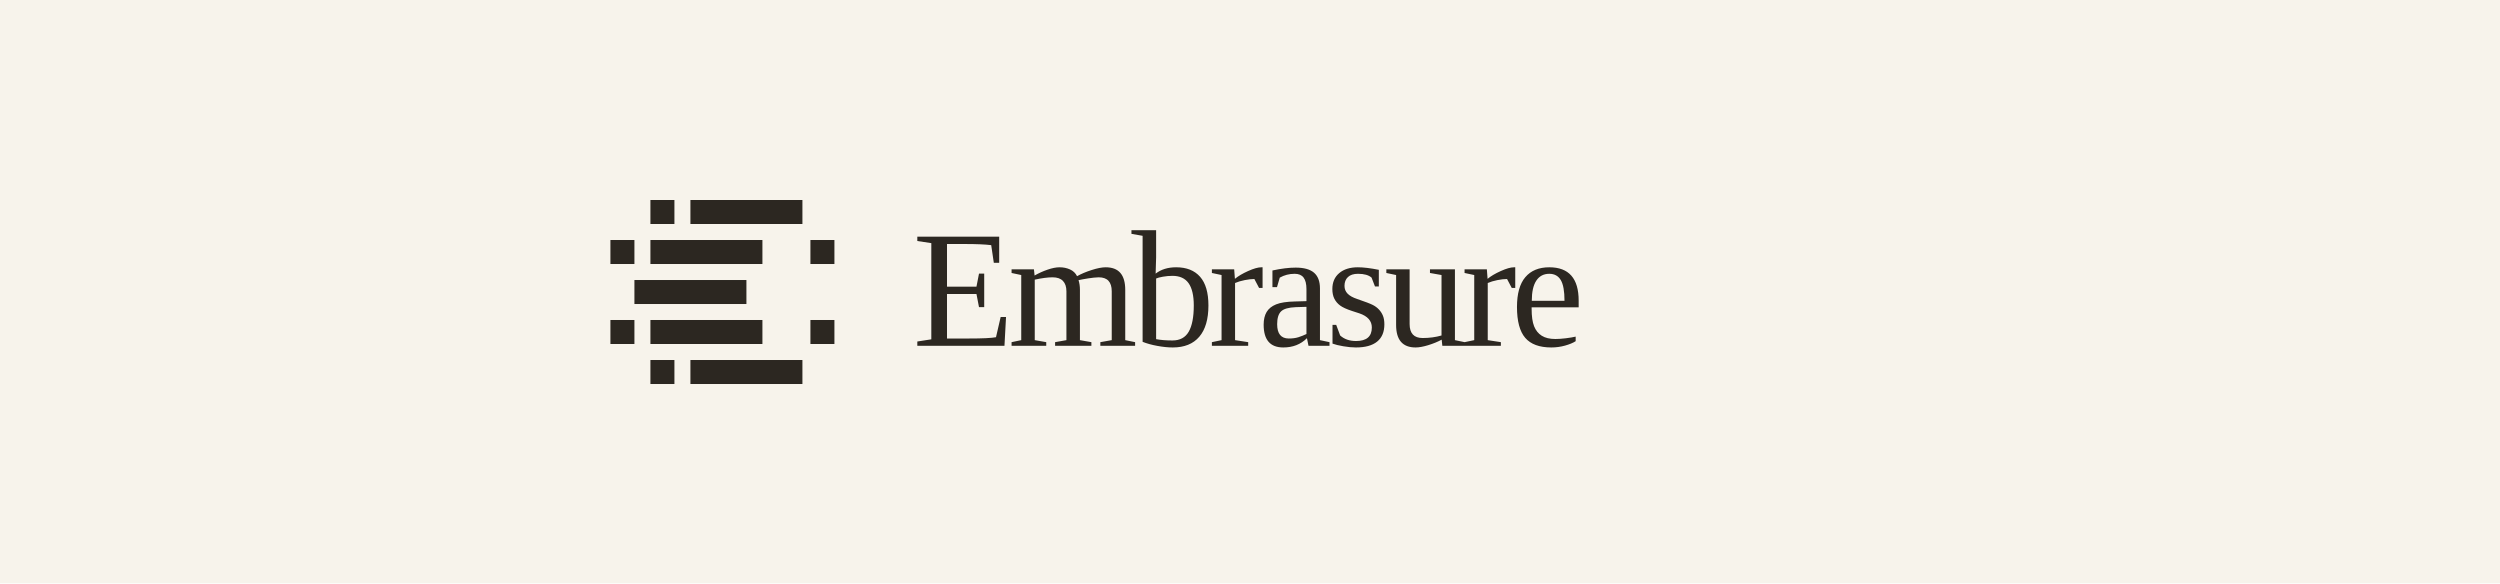
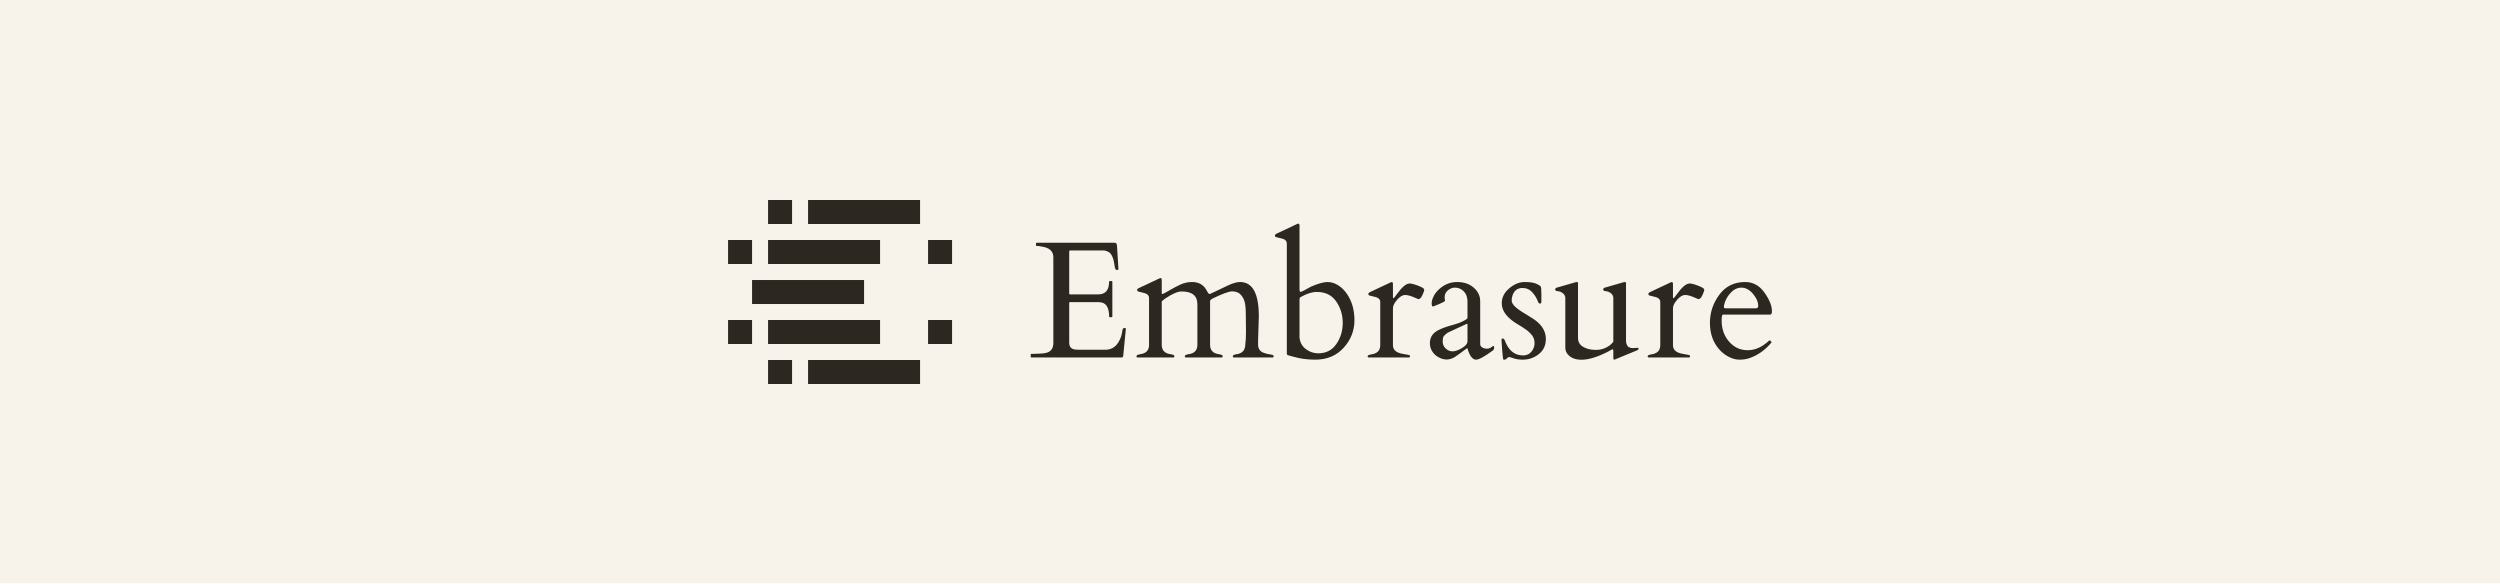
<svg xmlns="http://www.w3.org/2000/svg" width="1200" height="280" viewBox="0 0 1200 280" role="img" aria-labelledby="title desc">
  <rect width="1200" height="280" fill="#F7F3EB" />
-   <g transform="translate(293 96) scale(.16)" fill="#2C2721">
+   <g transform="translate(349.473 96) scale(.16)" fill="#2C2721">
    <rect x="120" width="72" height="72" />
    <rect x="120" y="480.022" width="72" height="72" />
    <rect y="120.021" width="72" height="72" />
    <rect x="600" y="120.021" width="72" height="72" />
    <rect y="359.993" width="72" height="72" />
    <rect x="600" y="359.993" width="72" height="72" />
    <rect x="240" width="336" height="72" />
    <rect x="240" y="480.022" width="336" height="72" />
    <rect x="120" y="120.021" width="336" height="72" />
    <rect x="120" y="359.993" width="336" height="72" />
    <rect x="72.001" y="240.05" width="336" height="72" />
  </g>
-   <text x="438" y="166" fill="#2C2721" font-family="Georgia, 'Times New Roman', serif" font-size="80" letter-spacing="-3">Embrasure</text>
+   <path fill="#2C2721" transform="translate(494.473 171.582) scale(0.0390625 -0.0390625)" d="M7 8V36Q7 44 15 44H37Q79 47 123.0 47.5Q167 48 203 58Q285 82 285 178V1232Q285 1331 168 1358Q135 1365 101 1370H80Q72 1370 72 1378V1402Q72 1410 80 1410H1031Q1049 1410 1057.0 1403.5Q1065 1397 1067 1375L1085 1085Q1085 1075 1070.0 1075.0Q1055 1075 1048 1084Q1042 1094 1032.5 1157.0Q1023 1220 998.0 1262.0Q973 1304 910 1315H493Q480 1315 480 1302V785Q480 775 490 775H836Q970 775 970 931Q970 939 978 939H1002Q1010 939 1010 931V503Q1010 495 1002 495H978Q970 495 970 503Q970 651 884 674Q860 680 833 680H490Q480 680 480 670V183Q480 108 549 98Q569 95 591 95H924Q1027 95 1084 186Q1125 251 1134 335Q1137 363 1164 363Q1176 363 1176 350L1143 14Q1137 0 1129 0H15Q7 0 7 8ZM2652 315 2650 526Q2650 655 2628.0 707.0Q2606 759 2572.0 785.5Q2538 812 2480.5 812.0Q2423 812 2237 722Q2212 707 2211 694V156Q2211 55 2319 40Q2366 33 2366.0 17.5Q2366 2 2356 0H1910Q1900 2 1900 14Q1900 33 1947 40Q2055 55 2055 156V654Q2055 811 1861 811Q1790 811 1664 727Q1632 706 1617 688V156Q1617 55 1725 40Q1772 33 1772.0 17.5Q1772 2 1762 0H1316Q1306 2 1306 14Q1306 33 1353 40Q1461 55 1461 154V730Q1461 772 1415 788Q1395 795 1372.0 799.5Q1349 804 1335.5 808.0Q1322 812 1318.5 815.5Q1315 819 1315.0 830.5Q1315 842 1330 850L1585 970Q1597 976 1600 976Q1617 976 1617 952V786Q1618 780 1624.5 780.0Q1631 780 1657.5 794.0Q1684 808 1727.0 833.5Q1770 859 1840.5 893.0Q1911 927 1990 927Q2117 927 2172 818Q2193 774 2210.0 780.5Q2227 787 2263 805Q2348 847 2435.0 887.0Q2522 927 2579 927Q2810 927 2810 506L2801 214V156Q2801 78 2879 54Q2912 43 2942.5 38.5Q2973 34 2982.5 30.0Q2992 26 2992.0 14.0Q2992 2 2982 0H2500Q2490 2 2490 14Q2490 33 2537 40Q2644 55 2644 164Q2652 214 2652 315ZM3310 837Q3310 806 3324.5 806.0Q3339 806 3452 871Q3584 927 3653.0 927.0Q3722 927 3785.0 887.0Q3848 847 3892 782Q3985 648 3985.0 457.0Q3985 266 3852.5 119.5Q3720 -27 3503 -27Q3362 -27 3243 7Q3208 17 3183.5 23.0Q3159 29 3156.5 35.5Q3154 42 3154 51V1399Q3154 1441 3108 1457Q3088 1464 3065.0 1468.5Q3042 1473 3028.5 1477.0Q3015 1481 3011.5 1484.5Q3008 1488 3008.0 1499.5Q3008 1511 3023 1519L3278 1639Q3290 1645 3293 1645Q3310 1645 3310 1621ZM3522 805Q3433 805 3322 741Q3310 734 3310 717V244Q3320 153 3389.0 102.0Q3458 51 3540 51Q3684 51 3762.5 165.0Q3841 279 3841.0 425.0Q3841 571 3761.0 688.0Q3681 805 3522 805ZM4773 717Q4761 719 4738 730Q4655 768 4608.0 768.0Q4561 768 4509.5 709.5Q4458 651 4458 604V152Q4458 77 4545 52Q4583 42 4616.0 37.5Q4649 33 4658.5 29.0Q4668 25 4668.0 13.5Q4668 2 4658 0H4157Q4147 2 4147 14Q4147 32 4194 38Q4302 54 4302 152V681Q4302 723 4256 739Q4236 746 4213.0 750.5Q4190 755 4176.5 759.0Q4163 763 4159.5 766.5Q4156 770 4156.0 781.5Q4156 793 4171 801L4426 921Q4438 927 4441 927Q4458 927 4458 903V741Q4458 729 4464 729Q4472 729 4505 776Q4600 909 4662 909Q4697 909 4769.5 881.0Q4842 853 4842 834Q4842 811 4819.0 764.0Q4796 717 4773 717ZM5682 83Q5532 -27 5479 -27Q5415 -27 5375 106Q5372 116 5370 115Q5246 22 5214 3Q5132 -44 5049.5 -12.0Q4967 20 4930 94Q4912 132 4912 175Q4912 260 4975.0 310.0Q5038 360 5215 406Q5275 422 5322.0 447.0Q5369 472 5371.5 479.0Q5374 486 5374 492V684Q5374 797 5286 843Q5257 858 5216.5 858.0Q5176 858 5134.5 826.0Q5093 794 5093 735L5098 696Q5092 684 5026.0 656.0Q4960 628 4950 626Q4934 626 4934.0 664.5Q4934 703 4957.0 750.0Q4980 797 5022 836Q5120 927 5246.0 927.0Q5372 927 5451.0 857.5Q5530 788 5530 692V165Q5530 139 5554.5 123.5Q5579 108 5611.0 108.0Q5643 108 5664.5 124.5Q5686 141 5694.0 141.0Q5702 141 5702.0 119.5Q5702 98 5682 83ZM5374 199V402Q5374 413 5369.0 413.0Q5364 413 5362 412L5130 304Q5094 278 5081.5 260.0Q5069 242 5069.0 194.0Q5069 146 5106.0 110.5Q5143 75 5190.5 75.0Q5238 75 5306.0 115.5Q5374 156 5374 199ZM6282 684Q6282 662 6265.5 662.0Q6249 662 6240 686Q6216 752 6168.5 803.0Q6121 854 6051 854Q5959 854 5927 762Q5917 731 5917.0 698.0Q5917 665 5959.0 624.5Q6001 584 6097.0 528.0Q6193 472 6237 433Q6337 344 6337.0 227.0Q6337 110 6251.0 41.5Q6165 -27 6051 -27Q5990 -27 5940.5 -10.5Q5891 6 5883.5 6.0Q5876 6 5859.5 -10.5Q5843 -27 5833 -27H5816Q5810 -27 5801.0 81.0Q5792 189 5792.0 209.0Q5792 229 5795.5 231.0Q5799 233 5807.0 233.0Q5815 233 5820.5 228.0Q5826 223 5830.0 215.5Q5834 208 5836.5 200.0Q5839 192 5849 170Q5917 25 6059 25Q6122 25 6160.0 71.5Q6198 118 6198.0 175.0Q6198 232 6168.0 271.0Q6138 310 6093.5 342.0Q6049 374 5997 404Q5795 522 5795 665Q5795 772 5887.0 849.5Q5979 927 6076.0 927.0Q6173 927 6219.5 906.0Q6266 885 6274.0 870.5Q6282 856 6282 776ZM7166 88Q7161 105 7153.0 99.5Q7145 94 7088 65Q6901 -28 6776.0 -28.0Q6651 -28 6596 52Q6576 82 6576 126V736Q6573 765 6550 786Q6519 812 6485.5 814.0Q6452 816 6452.0 834.5Q6452 853 6468 857L6697 923Q6709 927 6720.5 927.0Q6732 927 6732 910V239Q6732 169 6794.0 131.0Q6856 93 6952.5 93.0Q7049 93 7126 152Q7150 171 7166 194V736Q7163 765 7140 786Q7109 812 7075.5 814.0Q7042 816 7042.0 834.5Q7042 853 7058 857L7287 923Q7299 927 7310.5 927.0Q7322 927 7322 907V197Q7327 153 7347.0 134.0Q7367 115 7412 115L7470 119Q7476 119 7476.0 107.5Q7476 96 7461 89L7195 -21Q7183 -27 7174.5 -27.0Q7166 -27 7166 -2ZM8214 717Q8202 719 8179 730Q8096 768 8049.0 768.0Q8002 768 7950.5 709.5Q7899 651 7899 604V152Q7899 77 7986 52Q8024 42 8057.0 37.5Q8090 33 8099.5 29.0Q8109 25 8109.0 13.5Q8109 2 8099 0H7598Q7588 2 7588 14Q7588 32 7635 38Q7743 54 7743 152V681Q7743 723 7697 739Q7677 746 7654.0 750.5Q7631 755 7617.5 759.0Q7604 763 7600.5 766.5Q7597 770 7597.0 781.5Q7597 793 7612 801L7867 921Q7879 927 7882 927Q7899 927 7899 903V741Q7899 729 7905 729Q7913 729 7946 776Q8041 909 8103 909Q8138 909 8210.5 881.0Q8283 853 8283 834Q8283 811 8260.0 764.0Q8237 717 8214 717ZM8514 527Q8497 527 8497 454Q8497 299 8589.0 194.0Q8681 89 8817.5 89.0Q8954 89 9080 207Q9082 209 9085 209H9090Q9096 209 9101.5 199.5Q9107 190 9112 187Q8996 46 8839 -8Q8785 -27 8717.0 -27.0Q8649 -27 8579.0 10.5Q8509 48 8459 109Q8353 236 8353.0 425.5Q8353 615 8468.5 771.0Q8584 927 8786 927Q8931 927 9023.0 797.5Q9115 668 9115 570Q9115 527 9094 527ZM8525 623Q8525 604 8543 604H8920Q8946 604 8946 635Q8946 707 8881.5 782.5Q8817 858 8740 858Q8665 858 8603.5 790.0Q8542 722 8525 635Z" />
</svg>
